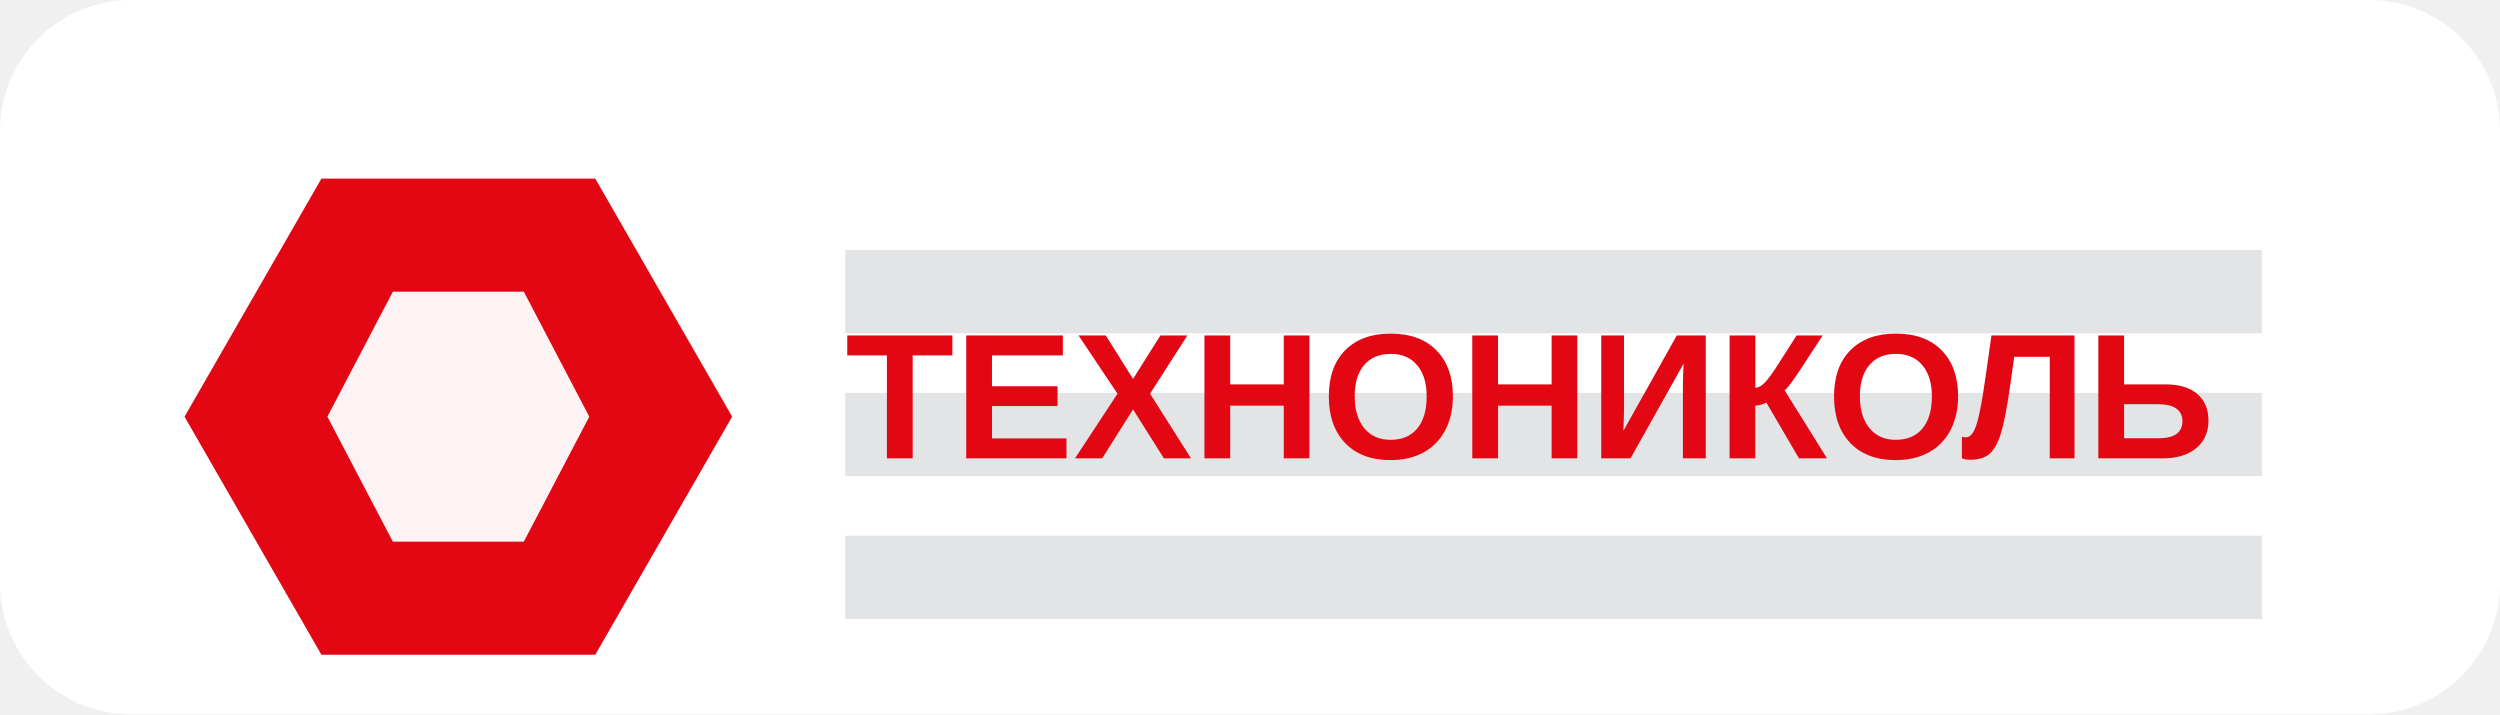
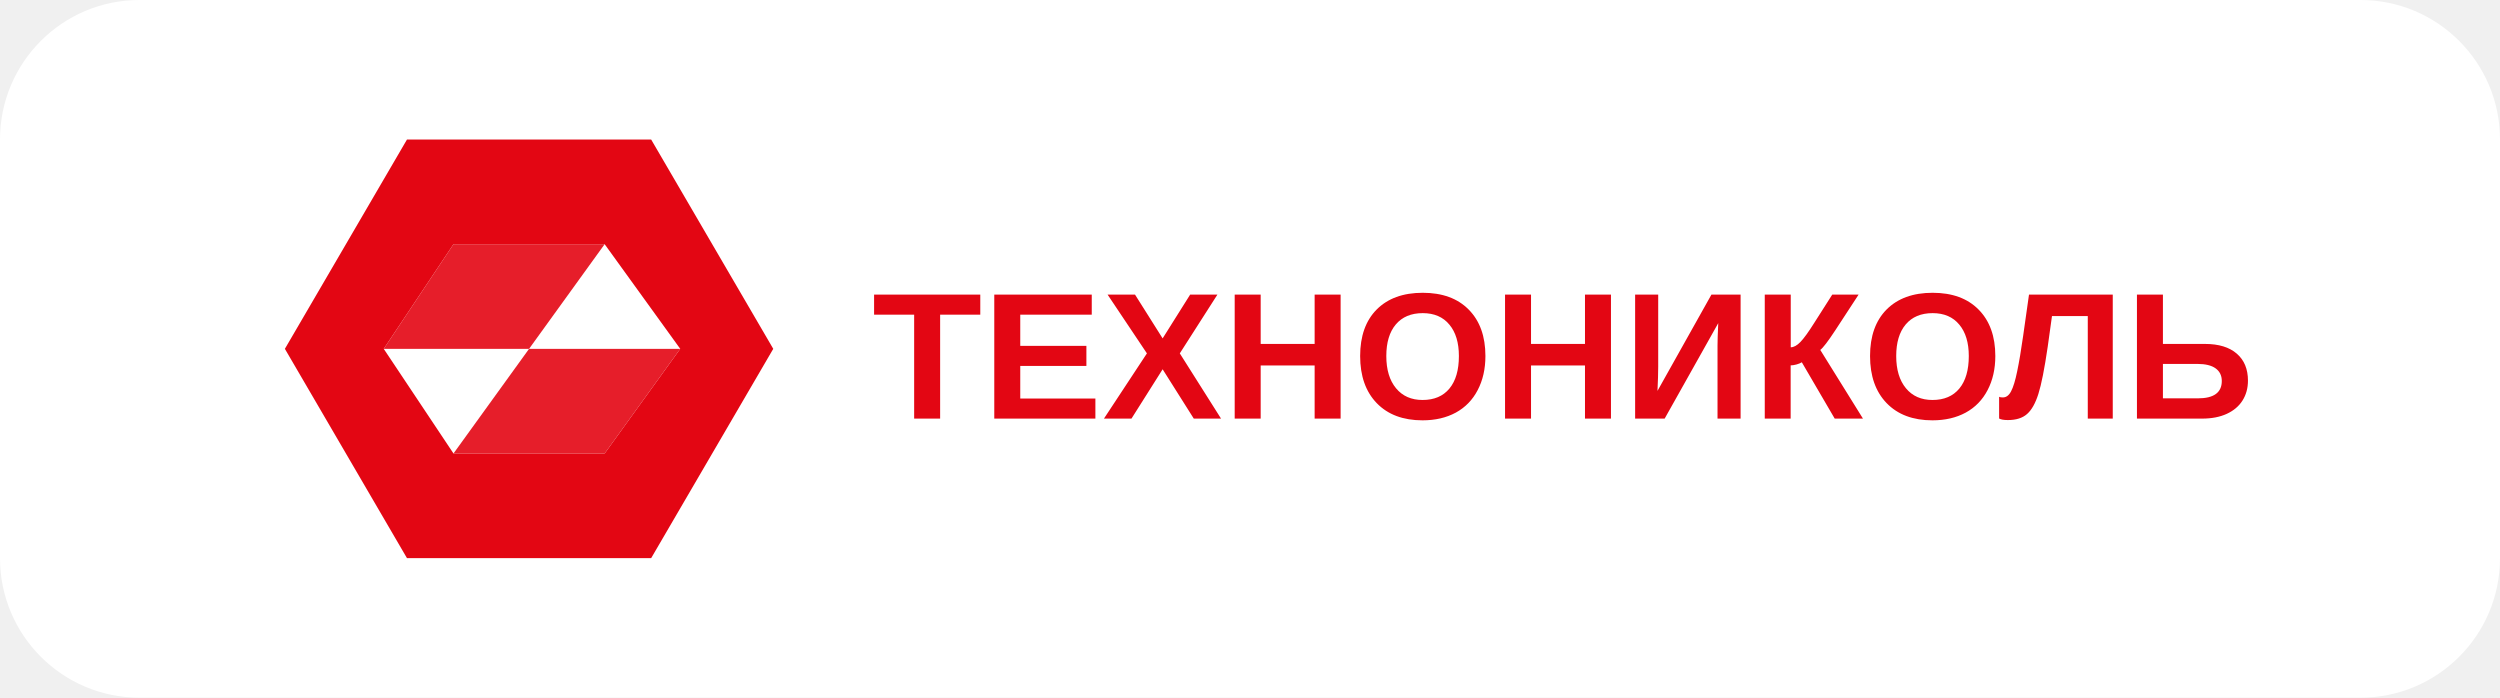
- <svg xmlns="http://www.w3.org/2000/svg" viewBox="0 0 420 120" role="img" aria-label="ТЕХНОНИКОЛЬ">
-   <rect width="420" height="120" rx="22" fill="#ffffff" />
-   <path d="M54 30h46l23 40-23 40H54L31 70 54 30Z" fill="#e30613" />
-   <path d="M66 49h22l11 21-11 21H66L55 70l11-21Z" fill="#ffffff" opacity=".95" />
-   <path d="M142 42h238v14H142V42Zm0 24h238v14H142V66Zm0 24h238v14H142V90Z" fill="#111827" opacity=".12" />
-   <text x="142" y="77" font-family="Arial, Helvetica, sans-serif" font-size="30" font-weight="900" fill="#e30613">ТЕХНОНИКОЛЬ</text>
+ <svg xmlns="http://www.w3.org/2000/svg" viewBox="0 0 430 120" role="img" aria-label="ТЕХНОНИКОЛЬ">
+   <rect width="430" height="120" rx="24" fill="#fff" />
+   <g transform="translate(28 24)">
+     <path d="M42 0h42l21 36-21 36H42L21 36 42 0Z" fill="#e30613" />
+     <path d="M50 18h26l13 18-13 18H50L38 36l12-18Z" fill="#fff" />
+     <path d="M50 18h26L63 36H38l12-18Zm26 36H50l13-18h26L76 54Z" fill="#e30613" opacity=".9" />
+   </g>
+   <text x="150" y="72" font-family="Arial, Helvetica, sans-serif" font-size="31" font-weight="900" fill="#e30613">ТЕХНОНИКОЛЬ</text>
</svg>
